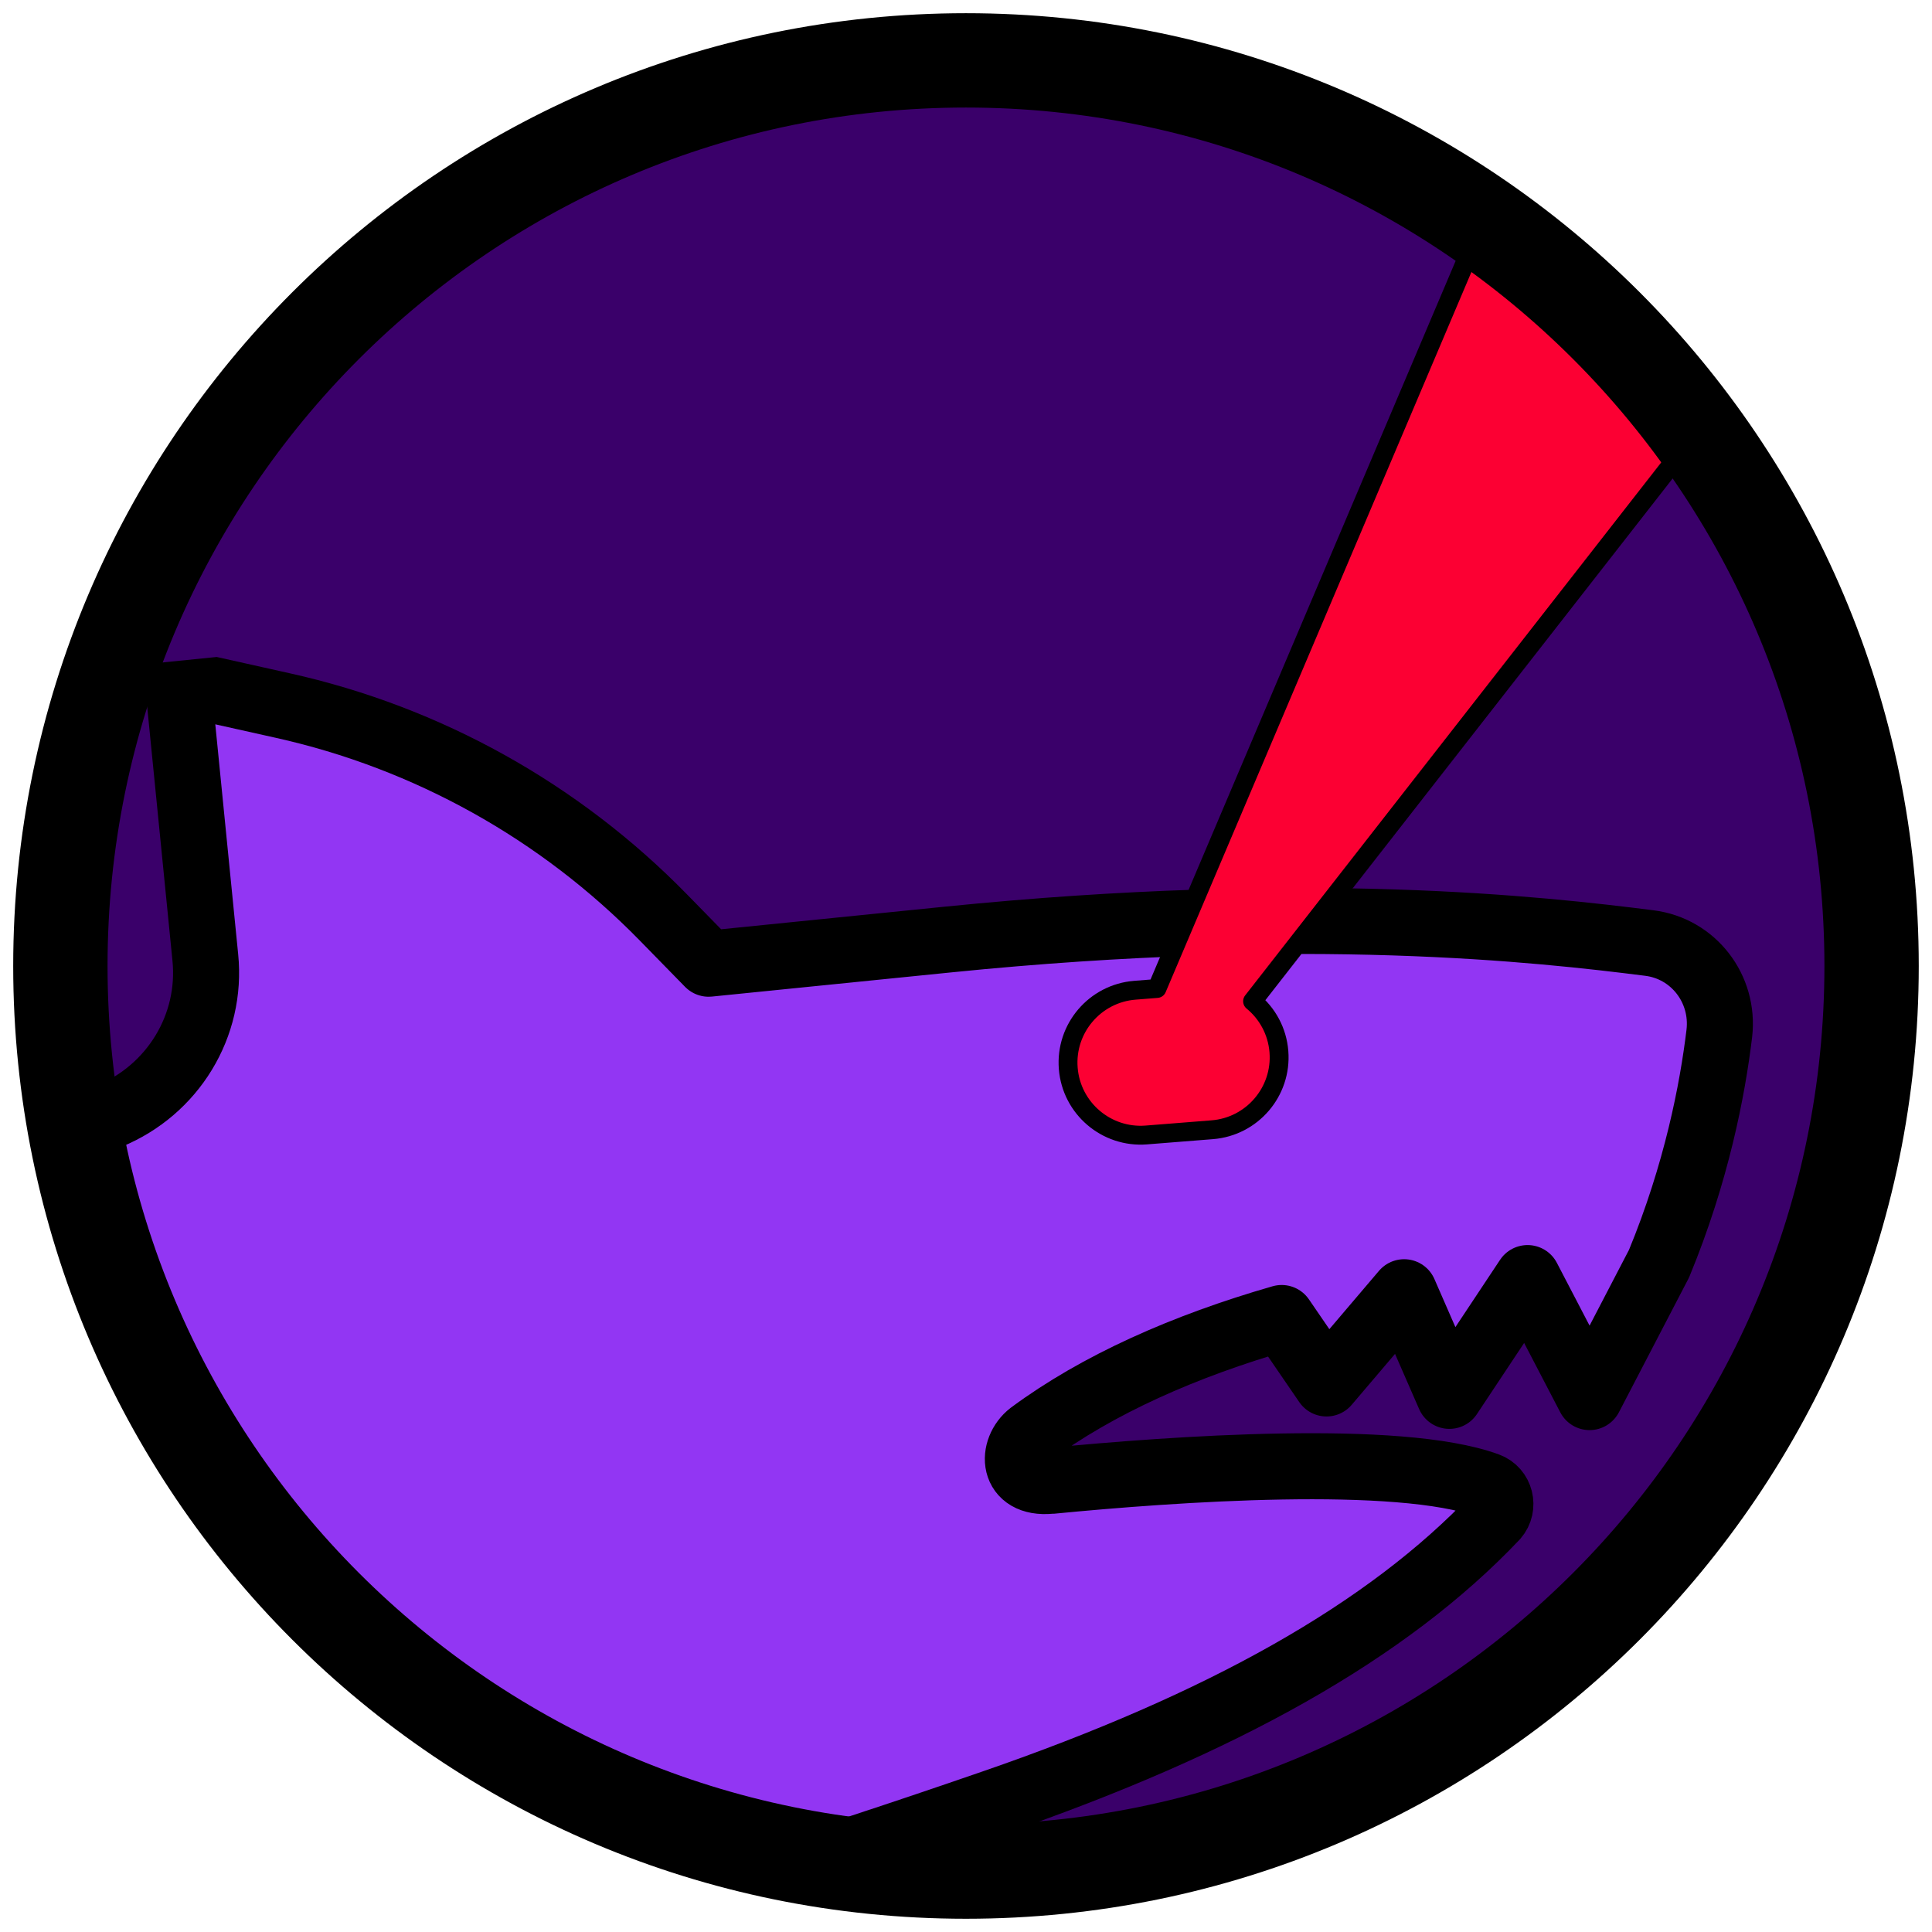
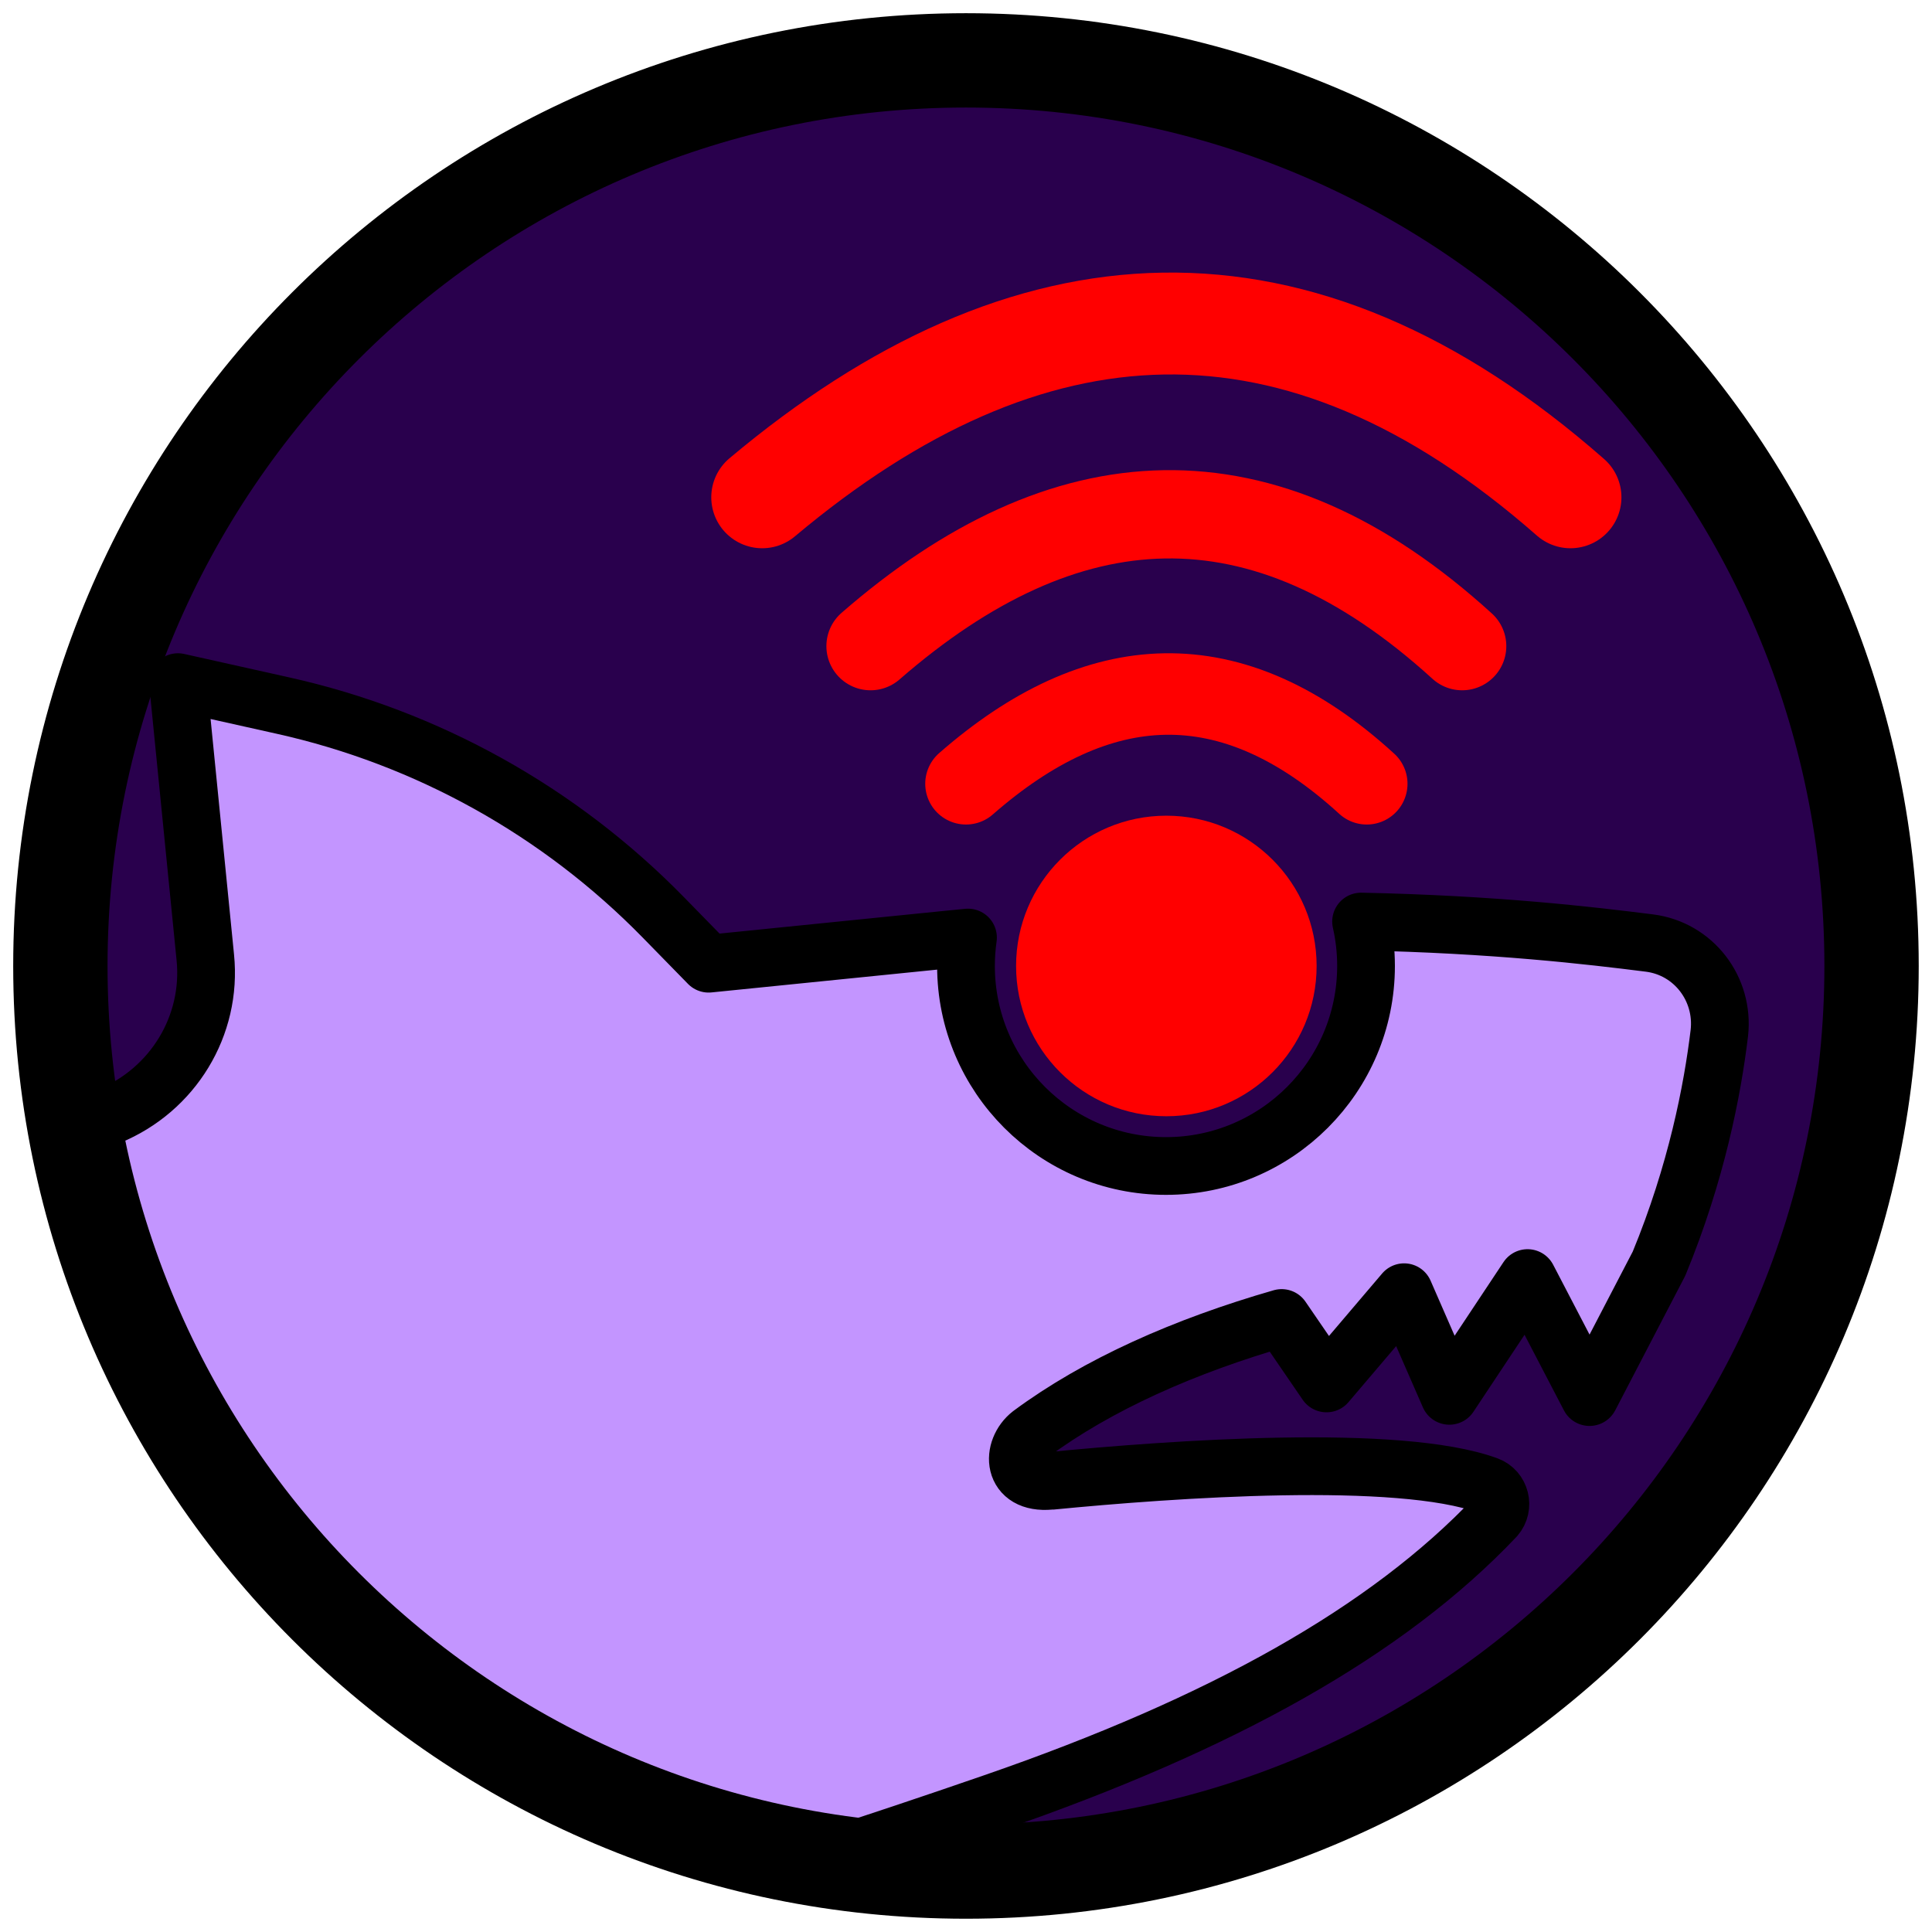
- <svg xmlns="http://www.w3.org/2000/svg" width="100%" height="100%" viewBox="0 0 5689 5689" version="1.1" xml:space="preserve" style="fill-rule:evenodd;clip-rule:evenodd;stroke-linejoin:round;stroke-miterlimit:2;">
-   <circle cx="2844.444" cy="2844.444" r="2666.667" style="fill:#3a006a;stroke:#8c31ec;stroke-width:5.56px;" />
+ <svg xmlns="http://www.w3.org/2000/svg" width="100%" height="100%" viewBox="0 0 31606 31606" version="1.1" xml:space="preserve" style="fill-rule:evenodd;clip-rule:evenodd;stroke-linejoin:round;stroke-miterlimit:2;">
+   <circle cx="15802.467" cy="15802.467" r="14814.817" style="fill:#29004d;" />
  <g>
-     <clipPath id="_clip1">
-       <circle cx="2844.444" cy="2844.444" r="2666.667" />
-     </clipPath>
-     <g clip-path="url(#_clip1)">
-       <g>
-         <clipPath id="_clip2">
-           <path d="M-2711.706,2272.983l7928.328,-801.028l801.028,7928.322l-7928.322,801.033l-801.033,-7928.328Z" />
-         </clipPath>
-         <g clip-path="url(#_clip2)">
-           <path d="M4856.8,2776.9c-320.233,-40.45 -999.256,-118.044 -2065.772,-10.289c-94.056,9.506 -704.383,71.167 -704.383,71.167l-133.111,-136.128c-305.478,-312.439 -694.728,-529.406 -1121.317,-624.183l-308.333,-68.806l80.661,810.45c20.361,201.522 -95.628,390.6 -282.806,467.489c-318.35,130.872 -623.706,298.978 -819.383,413.728c-1005.728,590.211 -1619.05,1425.444 -1536.133,2246.15c89.217,883.017 911.1,1498.6 2138.894,1790.311c-19.356,147.217 -22.572,298.683 -6.989,452.883c75.761,749.878 563.839,1358.483 1216.711,1623.15c-193.017,-338.289 -319.933,-721.206 -361.611,-1133.694c-108.556,-1074.444 389.194,-2070.417 1216.133,-2647.478c-103.339,-6.206 -208.322,-4.233 -314.583,6.506c-755.978,76.378 -1367.528,571.822 -1629.256,1232.75c-264.556,-82.678 -603.678,-284.378 -636.117,-605.472c-30.572,-302.606 198.472,-503.267 437.2,-560.394c1307.561,-312.878 1802.828,-418.422 2899.333,-797.233c672.672,-232.372 1158.8,-503.867 1477.917,-840.839c26.522,-30.428 14.556,-78.906 -23.561,-92.917c-261.956,-95.672 -926.539,-48.583 -1286.933,-13.394c-0.311,0.033 -0.65,-0.244 -0.961,-0.217c-114.278,10.606 -115.444,-92.583 -57.394,-137.617c197.144,-146.067 453.117,-259.528 739.05,-341.789l132.039,192.711l228.561,-268.628l133.233,305.156l230.233,-346.822l182.544,350.45c-0.033,-0.311 0.278,-0.339 0.278,-0.339l204.3,-392.633c110.506,-267.806 157.428,-511.572 177.567,-678.611c14.883,-130.433 -75.744,-248.989 -206.022,-265.422l0.011,0.006Zm-1301.456,456.583l-2.139,0.217l-176.278,13.806c-65.467,5.394 -122.806,-43.128 -128.133,-108.256c-5.3,-64.539 42.011,-121.444 106.428,-127.95l2.139,-0.217l176.278,-13.806c65.161,-5.361 122.494,43.156 127.856,108.6c5.578,64.2 -41.733,121.1 -106.15,127.611l-0,-0.006Z" style="fill:#9236f3;fill-rule:nonzero;stroke:#000;stroke-width:194.44px;" />
-         </g>
-       </g>
-       <path d="M3688.323,2948.324c43.377,35.58 72.79,88.062 77.571,148.348c9.328,117.6 -78.578,220.656 -196.178,229.983l-194.156,15.4c-117.6,9.328 -220.656,-78.578 -229.983,-196.178c-9.328,-117.6 78.578,-220.656 196.178,-229.983l65.067,-5.161l1109.5,-2613.167l765.622,609.378l-1593.621,2041.379Z" style="fill:#fc0033;stroke:#000;stroke-width:55.56px;" />
-     </g>
+     <path d="M22266.13,15075.907c2182.282,44.775 3745.678,228.738 4716.066,351.312l-0.035,-0.019c723.767,91.294 1227.25,749.939 1144.567,1474.567c-111.883,927.994 -372.561,2282.25 -986.483,3770.061l-1135,2181.294c0,0 -1.728,0.156 -1.544,1.883l-1014.133,-1946.944l-1279.072,1926.789l-740.183,-1695.311l-1269.783,1492.378l-733.55,-1070.617c-1588.517,457.006 -3010.589,1087.344 -4105.833,1898.828c-322.5,250.189 -316.022,823.461 318.856,764.539c1.728,-0.15 3.611,1.389 5.339,1.206c2002.189,-195.494 5694.317,-457.1 7149.628,74.411c211.761,77.839 278.239,347.161 130.894,516.206c-1772.872,1872.067 -4473.583,3380.372 -8210.65,4671.328c-1019.734,352.289 -1945.87,662.036 -2815.242,941.767c-6175.594,-991.417 -11080.645,-5805.482 -12207.84,-11934.881c183.887,-80.504 369.199,-159.304 555.311,-235.814c1039.878,-427.161 1684.261,-1477.594 1571.144,-2597.161l-448.117,-4502.5l1712.961,382.256c2369.939,526.539 4532.439,1731.911 6229.539,3467.683l739.506,756.267c0,0 3390.706,-342.561 3913.239,-395.372c110.718,-11.186 220.685,-22.013 329.901,-32.489c-21.639,151.869 -32.835,307.085 -32.835,464.894c0,1805.989 1466.234,3272.222 3272.222,3272.222c1805.989,0 3272.222,-1466.234 3272.222,-3272.222c0,-249.672 -28.023,-492.851 -81.092,-726.56Z" style="fill:#c395ff;stroke:#000;stroke-width:944.44px;" />
+     <circle cx="19080.556" cy="15802.467" r="2458.333" style="fill:#f00;" />
+     <path d="M15802.778,12821.911c2153.352,-1883.321 4336.227,-2031.317 6556.178,0" style="fill:none;stroke:#f00;stroke-width:1333.33px;stroke-linecap:round;stroke-miterlimit:1.5;" />
+     <path d="M14241.356,10570.339c3178.835,-2766.393 6401.251,-2983.784 9678.4,0" style="fill:none;stroke:#f00;stroke-width:1444.44px;stroke-linecap:round;stroke-miterlimit:1.5;" />
+     <path d="M12469.133,8135.475c4342.995,-3646.197 8745.531,-3932.725 13222.844,0" style="fill:none;stroke:#f00;stroke-width:1666.67px;stroke-linecap:round;stroke-miterlimit:1.5;" />
  </g>
-   <circle cx="2844.444" cy="2844.444" r="2666.667" style="fill:none;stroke:#000;stroke-width:277.78px;stroke-linecap:round;stroke-miterlimit:1.5;" />
+   <circle cx="15802.467" cy="15802.467" r="14814.817" style="fill:none;stroke:#000;stroke-width:1543.22px;stroke-linecap:round;stroke-miterlimit:1.5;" />
</svg>
